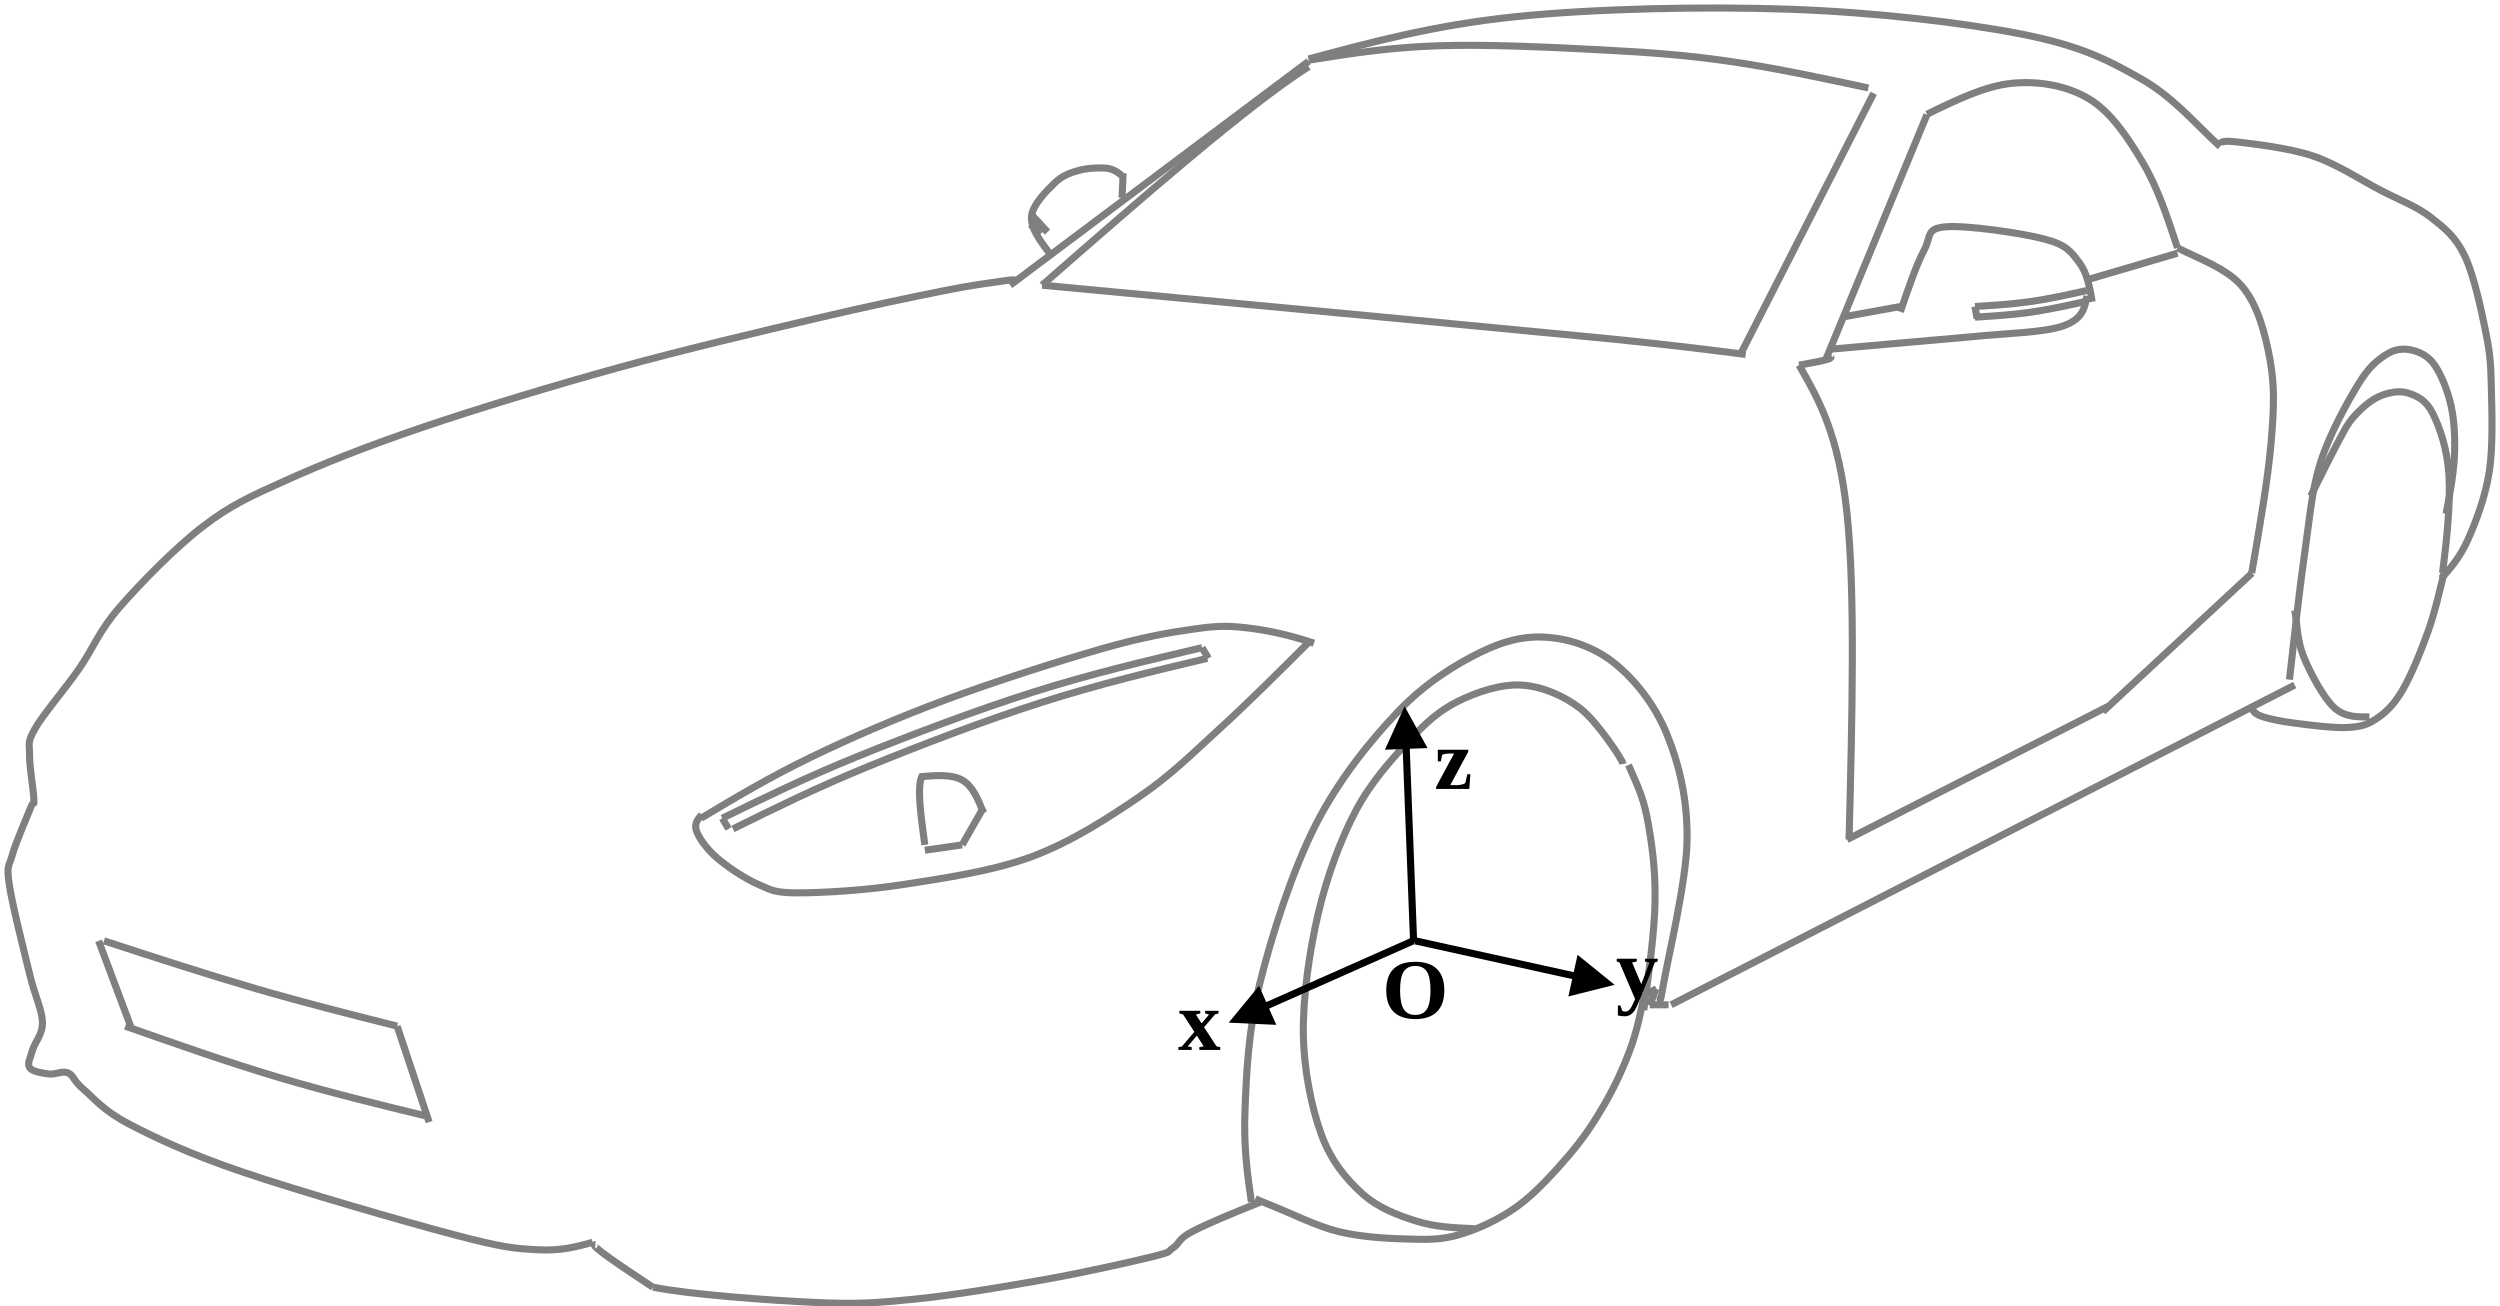
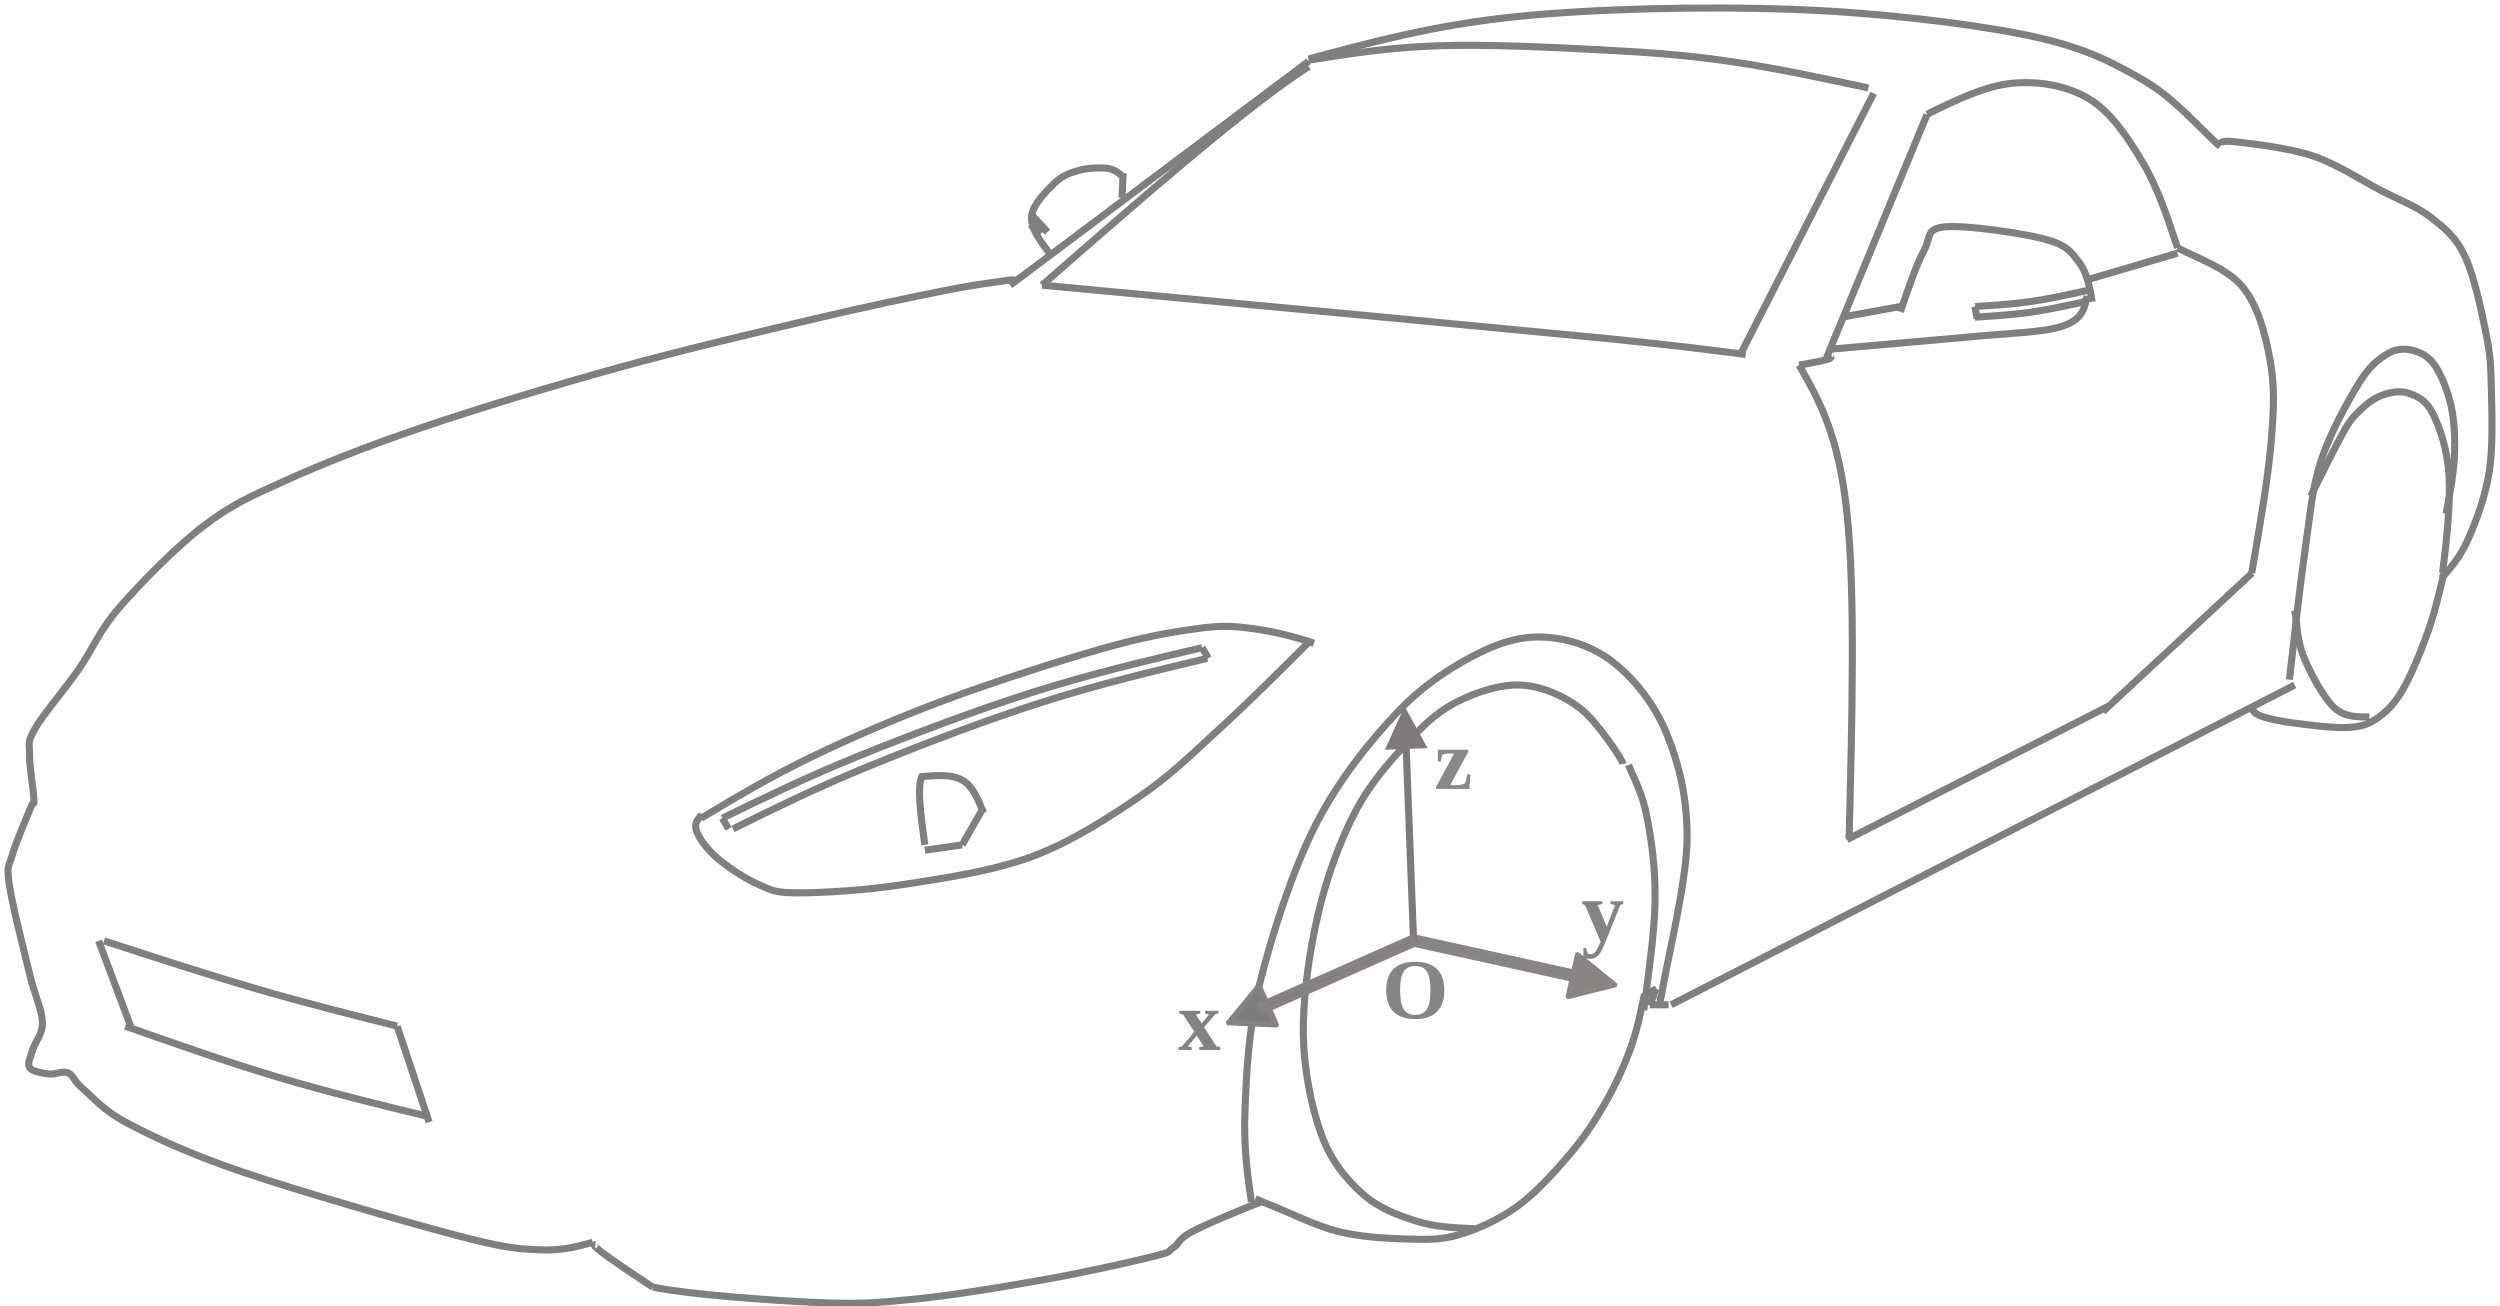
<svg xmlns="http://www.w3.org/2000/svg" width="100%" height="100%" viewBox="0 0 469 245" version="1.1" xml:space="preserve" style="fill-rule:evenodd;clip-rule:evenodd;stroke-miterlimit:8;">
  <g transform="matrix(1,0,0,1,-540,-350)">
    <path d="M651.178,583.061C648.216,583.877 645.253,584.693 640.936,584.46C636.618,584.227 634.51,584.093 625.272,581.662C616.035,579.23 595.685,573.334 585.511,569.87C575.336,566.405 569.211,563.474 564.224,560.876C559.237,558.277 557.497,555.879 555.589,554.28C553.681,552.681 553.849,551.749 552.778,551.282C551.706,550.816 550.368,551.649 549.163,551.482C547.958,551.316 546.05,551.049 545.548,550.283C545.046,549.517 545.749,548.318 546.151,546.885C546.552,545.453 548.058,544.054 547.958,541.689C547.858,539.324 546.586,536.992 545.548,532.695C544.511,528.398 542.268,519.637 541.733,515.906C541.197,512.175 541.666,512.708 542.335,510.31C543.004,507.912 545.08,503.248 545.749,501.516C546.418,499.784 546.385,501.549 546.351,499.917C546.318,498.285 545.515,493.921 545.548,491.723C545.582,489.524 545.013,489.424 546.552,486.726C548.092,484.028 552.142,479.331 554.786,475.534C557.43,471.736 558.534,468.405 562.417,463.942C566.299,459.478 572.893,452.716 578.08,448.752C583.268,444.788 586.682,443.256 593.543,440.158C600.404,437.06 608.839,433.695 619.248,430.165C629.657,426.634 643.714,422.37 655.997,418.972C668.28,415.574 682.806,412.177 692.947,409.778C703.089,407.38 711.054,405.748 716.845,404.582C722.635,403.416 725.413,403.116 727.689,402.783C729.965,402.45 730.065,402.45 730.5,402.583" style="fill:none;stroke:rgb(127,127,127);stroke-width:1.33px;" />
    <path d="M776.5,575.5C772.126,577.206 766.416,579.594 763.678,581.027C760.939,582.46 761.307,583.313 760.071,584.097C758.836,584.882 760.272,584.745 756.265,585.735C752.258,586.724 743.476,588.703 736.029,590.033C728.583,591.364 718.799,593.001 711.586,593.718C704.374,594.434 700.934,594.707 692.753,594.332C684.572,593.957 669.078,592.831 662.5,591.466" style="fill:none;stroke:rgb(127,127,127);stroke-width:1.33px;" />
    <path d="M662.5,591.5C656.401,587.448 650.303,583.397 651.703,583.502" style="fill:none;stroke:rgb(127,127,127);stroke-width:1.33px;" />
    <path d="M848.5,536.5C847.817,539.864 847.133,543.228 845.9,546.641C844.667,550.055 843,553.667 841.1,556.981C839.2,560.295 837.233,563.311 834.5,566.526C831.767,569.74 828.167,573.751 824.7,576.269C821.233,578.788 817.2,580.611 813.7,581.638C810.2,582.666 807.467,582.533 803.7,582.434C799.933,582.334 795.167,582.036 791.1,581.042C787.033,580.047 781.9,577.495 779.3,576.468C776.7,575.441 776.1,575.159 775.5,574.877" style="fill:none;stroke:rgb(127,127,127);stroke-width:1.33px;" />
    <path d="M853.5,538.5L970.5,478.5" style="fill:none;stroke:rgb(127,127,127);stroke-width:1.33px;" />
    <g transform="matrix(1,0,0,-1,848.5,536.64)">
      <path d="M0,0L2.26,1.14" style="fill:none;stroke:rgb(127,127,127);stroke-width:1.33px;" />
    </g>
    <g transform="matrix(-1,-8.74228e-08,-8.74228e-08,1,853.03,538.5)">
      <path d="M0,0L3.53,0" style="fill:none;stroke:rgb(127,127,127);stroke-width:1.33px;" />
    </g>
    <g transform="matrix(1,0,0,-1,849.5,538.64)">
      <path d="M0,0L1.13,3.14" style="fill:none;stroke:rgb(127,127,127);stroke-width:1.33px;" />
    </g>
    <path d="M998.5,457.5C997.556,461.374 996.781,464.879 995.466,468.569C994.152,472.259 992.23,476.921 990.612,479.638C988.994,482.355 987.478,483.73 985.758,484.871C984.039,486.011 982.826,486.347 980.298,486.481C977.77,486.615 973.219,486.011 970.59,485.676C967.961,485.34 965.871,484.904 964.523,484.468C963.174,484.032 962.837,483.546 962.5,483.06" style="fill:none;stroke:rgb(127,127,127);stroke-width:1.33px;" />
    <path d="M998.006,458.5C999.752,456.529 1001.5,454.557 1002.99,451.221C1004.49,447.885 1006.25,443.201 1006.99,438.483C1007.72,433.766 1007.48,427.228 1007.38,422.915C1007.28,418.602 1007.22,416.748 1006.39,412.603C1005.56,408.459 1004.13,401.685 1002.4,398.046C1000.67,394.407 998.638,392.823 996.01,390.767C993.383,388.712 990.323,387.633 986.632,385.712C982.94,383.792 978.384,380.759 973.861,379.242C969.338,377.726 962.387,376.951 959.493,376.614C956.6,376.277 956.55,376.749 956.5,377.221" style="fill:none;stroke:rgb(127,127,127);stroke-width:1.33px;" />
    <path d="M736.869,397.5C735.108,395.157 733.346,392.814 733.511,390.618C733.675,388.423 736.375,385.769 737.857,384.327C739.338,382.885 740.754,382.426 742.401,381.967C744.047,381.509 746.384,381.41 747.734,381.574C749.084,381.738 750.105,382.688 750.5,382.95" style="fill:none;stroke:rgb(127,127,127);stroke-width:1.33px;" />
    <path d="M816.61,580.5C812.948,580.35 809.286,580.2 805.774,579.1C802.263,578.001 798.518,576.601 795.541,573.902C792.565,571.202 789.756,567.903 787.917,562.904C786.077,557.905 784.606,550.84 784.506,543.909C784.405,536.977 785.676,528.279 787.315,521.314C788.953,514.349 791.495,507.517 794.337,502.118C797.18,496.72 801.16,492.354 804.37,488.922C807.58,485.489 810.088,483.256 813.6,481.523C817.111,479.79 821.626,478.291 825.438,478.524C829.251,478.757 833.297,480.457 836.474,482.923C839.651,485.389 844.316,492.437 844.5,493.321" style="fill:none;stroke:rgb(127,127,127);stroke-width:1.33px;" />
    <path d="M848.38,539.5C849.324,532.304 850.396,524.974 850.492,518.921C850.588,512.868 849.788,507.421 848.956,503.184C848.124,498.947 846.716,496.409 845.5,493.5" style="fill:none;stroke:rgb(127,127,127);stroke-width:1.33px;" />
    <path d="M774.761,575.5C774.025,570.383 773.289,565.266 773.556,558.41C773.824,551.554 774.159,543.307 776.368,534.365C778.577,525.423 782.493,513.235 786.811,504.756C791.128,496.277 797.119,488.891 802.274,483.493C807.428,478.094 813.018,474.683 817.737,472.365C822.456,470.046 826.372,469.218 830.59,469.582C834.807,469.947 839.359,471.537 843.041,474.55C846.722,477.564 850.438,482.168 852.68,487.666C854.923,493.164 856.596,499.722 856.496,507.538C856.396,515.354 852.915,529.662 852.078,534.564C851.241,539.466 851.475,536.948 851.475,536.948" style="fill:none;stroke:rgb(127,127,127);stroke-width:1.33px;" />
    <path d="M984.5,484.5C982.544,484.484 979.971,484.66 977.912,482.769C975.853,480.878 973.382,476.199 972.147,473.154C970.912,470.109 970.912,466.744 970.5,464.5" style="fill:none;stroke:rgb(127,127,127);stroke-width:1.33px;" />
    <path d="M969.5,477.5C970.479,468.742 971.458,459.984 972.437,453.17C973.416,446.356 973.71,441.802 975.374,436.617C977.038,431.432 980.367,425.416 982.423,422.059C984.479,418.702 986.045,417.539 987.709,416.475C989.373,415.411 990.907,415.345 992.408,415.677C993.909,416.01 995.476,416.708 996.716,418.469C997.956,420.231 999.228,423.355 999.848,426.247C1000.47,429.139 1000.6,432.463 1000.44,435.82C1000.27,439.177 999.343,444.179 998.869,446.389" style="fill:none;stroke:rgb(127,127,127);stroke-width:1.33px;" />
    <path d="M998.221,457.5C999.058,450.96 999.728,444.183 999.427,439.201C999.125,434.22 997.685,430.188 996.412,427.612C995.139,425.037 993.464,424.291 991.789,423.749C990.115,423.207 988.071,423.614 986.363,424.359C984.655,425.105 982.879,426.697 981.539,428.222C980.199,429.747 979.664,431.035 978.324,433.508C976.984,435.982 974.639,440.845 973.5,443.064" style="fill:none;stroke:rgb(127,127,127);stroke-width:1.33px;" />
    <path d="M886.5,507.5L935.5,482.5" style="fill:none;stroke:rgb(127,127,127);stroke-width:1.33px;" />
    <path d="M934.5,483.5L962.5,457.5" style="fill:none;stroke:rgb(127,127,127);stroke-width:1.33px;" />
    <path d="M962.423,457.5C963.949,448.654 965.475,439.807 966.047,433.14C966.619,426.472 966.746,422.379 965.856,417.494C964.966,412.608 963.599,407.327 960.707,403.828C957.814,400.329 952.362,398.497 948.5,396.5" style="fill:none;stroke:rgb(127,127,127);stroke-width:1.33px;" />
    <path d="M948.5,396.5C946.659,390.901 944.818,385.302 942.073,380.656C939.328,376.01 936.114,371.129 932.03,368.622C927.946,366.115 922.657,365.146 917.568,365.614C912.48,366.082 906.99,368.756 901.5,371.43" style="fill:none;stroke:rgb(127,127,127);stroke-width:1.33px;" />
    <path d="M882.5,417.5L901.5,371.5" style="fill:none;stroke:rgb(127,127,127);stroke-width:1.33px;" />
    <path d="M883.5,415.5L909.5,413.208C916.767,412.479 923.433,412.41 927.1,411.125C930.767,409.84 931.133,407.67 931.5,405.5" style="fill:none;stroke:rgb(127,127,127);stroke-width:1.33px;" />
    <path d="M896.5,408.5C898.017,404.058 899.534,399.616 900.95,396.958C902.365,394.299 901.219,392.9 904.994,392.551C908.77,392.201 919.421,393.74 923.601,394.859C927.781,395.978 928.59,397.307 930.073,399.266C931.556,401.225 932.028,403.918 932.5,406.611" style="fill:none;stroke:rgb(127,127,127);stroke-width:1.33px;" />
    <path d="M931.5,402.5L948.5,397.5" style="fill:none;stroke:rgb(127,127,127);stroke-width:1.33px;" />
    <path d="M735.5,403.5C754.7,386.717 773.9,369.933 785.5,362.5" style="fill:none;stroke:rgb(127,127,127);stroke-width:1.33px;" />
    <path d="M785.5,361.291C793.517,360.021 800.533,358.911 809.7,358.59C818.867,358.268 831.4,358.879 840.5,359.361C849.6,359.844 855.967,360.294 864.3,361.484C872.633,362.673 881.567,364.587 890.5,366.5" style="fill:none;stroke:rgb(127,127,127);stroke-width:1.33px;" />
    <path d="M866.5,416.5L891.5,367.5" style="fill:none;stroke:rgb(127,127,127);stroke-width:1.33px;" />
    <path d="M729.5,403.5L785.5,361.5" style="fill:none;stroke:rgb(127,127,127);stroke-width:1.33px;" />
    <path d="M956.5,377.5C951.634,373.052 947.764,368.233 941.552,364.715C935.341,361.198 930.226,358.56 919.231,356.395C908.236,354.23 891.428,352.269 875.584,351.727C859.74,351.186 839.178,351.592 824.164,353.148C809.15,354.704 797.325,357.883 785.5,361.062" style="fill:none;stroke:rgb(127,127,127);stroke-width:1.33px;" />
    <g transform="matrix(-1,-8.74228e-08,-8.74228e-08,1,750.7,382.5)">
      <path d="M0,0L0.2,4.6" style="fill:none;stroke:rgb(127,127,127);stroke-width:1.33px;" />
    </g>
    <path d="M910.5,407.5C913.95,407.288 917.4,407.077 920.9,406.577C924.4,406.077 927.95,405.289 931.5,404.5" style="fill:none;stroke:rgb(127,127,127);stroke-width:1.33px;" />
    <path d="M910.5,409.5C913.95,409.288 917.4,409.077 920.9,408.577C924.4,408.077 927.95,407.289 931.5,406.5" style="fill:none;stroke:rgb(127,127,127);stroke-width:1.33px;" />
    <path d="M736.436,393.455L733.563,390.335" style="fill:none;stroke:rgb(127,127,127);stroke-width:1.33px;" />
    <path d="M733.5,390.5L736.5,393.554" style="fill:none;stroke:rgb(127,127,127);stroke-width:1.33px;" />
    <path d="M671.5,503.5C677.956,499.642 684.411,495.784 692.064,492.079C699.718,488.374 708.303,484.669 717.42,481.27C726.538,477.871 739.016,473.894 746.769,471.685C754.522,469.475 759.38,468.659 763.939,468.014C768.498,467.368 770.362,467.368 774.122,467.81C777.882,468.251 782.108,469.169 786.5,470.665" style="fill:none;stroke:rgb(127,127,127);stroke-width:1.33px;" />
    <path d="M785.5,470.5C779.867,476.124 774.234,481.748 768.95,486.568C763.666,491.389 759.678,495.406 753.796,499.423C747.913,503.44 741.001,507.926 733.656,510.671C726.312,513.416 717.04,514.755 709.728,515.893C702.417,517.031 694.375,517.5 689.788,517.5C685.202,517.5 684.77,516.998 682.211,515.893C679.652,514.789 676.362,512.546 674.435,510.872C672.507,509.198 671.111,507.19 670.646,505.85C670.181,504.511 670.912,503.674 671.643,502.838" style="fill:none;stroke:rgb(127,127,127);stroke-width:1.33px;" />
    <path d="M886.887,507.5C887.474,484.31 888.061,461.121 886.496,446.287C884.932,431.454 881.216,424.977 877.5,418.5" style="fill:none;stroke:rgb(127,127,127);stroke-width:1.33px;" />
    <path d="M877.5,418.5C879.761,418.095 882.023,417.691 883.009,417.357C883.995,417.024 883.145,416.691 883.417,416.5" style="fill:none;stroke:rgb(127,127,127);stroke-width:1.33px;" />
    <path d="M885.5,409.5L896.5,407.5" style="fill:none;stroke:rgb(127,127,127);stroke-width:1.33px;" />
    <path d="M735.5,403.5L798.386,409.391L842.989,413.656C854.508,414.841 861.004,415.671 867.5,416.5" style="fill:none;stroke:rgb(127,127,127);stroke-width:1.33px;" />
    <path d="M910.5,407.5L910.9,409.755" style="fill:none;stroke:rgb(127,127,127);stroke-width:1.33px;" />
    <path d="M735.074,393.99L733.351,392.118" style="fill:none;stroke:rgb(127,127,127);stroke-width:1.33px;" />
    <path d="M677.5,505.5C685.315,501.643 693.13,497.785 702.786,493.827C712.443,489.869 724.821,485.139 735.44,481.752C746.059,478.364 756.279,475.932 766.5,473.5" style="fill:none;stroke:rgb(127,127,127);stroke-width:1.33px;" />
    <path d="M675.5,503.5C683.403,499.643 691.305,495.785 701.071,491.827C710.836,487.869 723.352,483.139 734.091,479.752C744.829,476.364 755.164,473.932 765.5,471.5" style="fill:none;stroke:rgb(127,127,127);stroke-width:1.33px;" />
    <path d="M766.688,473.491L765.5,471.5" style="fill:none;stroke:rgb(127,127,127);stroke-width:1.33px;" />
    <path d="M676.688,505.491L675.5,503.5" style="fill:none;stroke:rgb(127,127,127);stroke-width:1.33px;" />
    <path d="M713.5,508.5C712.728,502.922 711.956,497.343 713.025,495.5" style="fill:none;stroke:rgb(127,127,127);stroke-width:1.33px;" />
    <path d="M713.5,509.5L720.5,508.5" style="fill:none;stroke:rgb(127,127,127);stroke-width:1.33px;" />
    <path d="M720.5,508.5L724.5,501.5" style="fill:none;stroke:rgb(127,127,127);stroke-width:1.33px;" />
    <path d="M724.5,502.5C723.5,499.984 722.5,497.467 720.5,496.337C718.5,495.207 715.5,495.464 712.5,495.721" style="fill:none;stroke:rgb(127,127,127);stroke-width:1.33px;" />
    <path d="M620.5,560.5L614.5,542.5" style="fill:none;stroke:rgb(127,127,127);stroke-width:1.33px;" />
    <path d="M564.5,542.5L558.5,526.5" style="fill:none;stroke:rgb(127,127,127);stroke-width:1.33px;" />
    <path d="M559.5,526.5C569.217,529.667 578.933,532.833 588.1,535.5C597.267,538.167 605.883,540.333 614.5,542.5" style="fill:none;stroke:rgb(127,127,127);stroke-width:1.33px;" />
    <path d="M563.5,542.5C573.1,545.883 582.701,549.267 592.201,552.1C601.701,554.933 611.1,557.217 620.5,559.5" style="fill:none;stroke:rgb(127,127,127);stroke-width:1.33px;" />
-     <path d="M805.644,525.849L836.534,532.663L836.246,533.965L805.356,527.151L805.644,525.849ZM835.95,529.121L842.9,534.75L834.226,536.933L835.95,529.121Z" style="fill-rule:nonzero;" />
-     <path d="M804.534,526.859L803.089,489.187L804.422,489.136L805.866,526.808L804.534,526.859ZM799.81,490.647L803.5,482.5L807.804,490.341L799.81,490.647Z" style="fill-rule:nonzero;" />
+     <path d="M805.644,525.849L836.534,532.663L836.246,533.965L805.356,527.151L805.644,525.849ZM835.95,529.121L842.9,534.75L834.226,536.933L835.95,529.121Z" style="fill:rgb(134,131,131);fill-rule:nonzero;stroke:rgb(138,133,133);stroke-width:1px;stroke-linejoin:round;stroke-miterlimit:2;" />
+     <path d="M804.534,526.859L803.089,489.187L804.422,489.136L805.866,526.808L804.534,526.859ZM799.81,490.647L803.5,482.5L807.804,490.341L799.81,490.647Z" style="fill:rgb(127,122,122);fill-rule:nonzero;" />
    <g transform="matrix(-1,-8.74228e-08,-8.74228e-08,1,805.1,526.5)">
-       <path d="M0.27,-0.609L28.776,12.037L28.236,13.256L-0.27,0.609L0.27,-0.609ZM28.909,8.449L34.6,15.35L25.665,15.762L28.909,8.449Z" style="fill-rule:nonzero;" />
+       <path d="M0.27,-0.609L28.776,12.037L28.236,13.256L-0.27,0.609L0.27,-0.609ZM28.909,8.449L34.6,15.35L25.665,15.762L28.909,8.449Z" style="fill:rgb(126,125,125);fill-rule:nonzero;stroke:rgb(135,130,130);stroke-width:1px;stroke-linejoin:round;stroke-miterlimit:2;" />
    </g>
    <g transform="matrix(1,0,0,1,734.057,548)">
      <g transform="matrix(1,0,0,1,26.9397,-1.03616)">
-         <text x="0px" y="0px" style="font-family:'TimesNewRomanPS-BoldMT', 'Times New Roman', serif;font-weight:700;font-size:16px;">x</text>
+         <text x="0px" y="0px" style="font-family:'TimesNewRomanPS-BoldMT', 'Times New Roman', serif;font-weight:700;font-size:16px;fill:rgb(132,129,129);">x</text>
      </g>
      <g transform="matrix(1,0,0,1,75.0382,-50)">
-         <text x="0px" y="0px" style="font-family:'TimesNewRomanPS-BoldMT', 'Times New Roman', serif;font-weight:700;font-size:16px;">z</text>
+         <text x="0px" y="0px" style="font-family:'TimesNewRomanPS-BoldMT', 'Times New Roman', serif;font-weight:700;font-size:16px;fill:rgb(138,137,137);">z</text>
      </g>
      <g transform="matrix(1,0,0,1,65.2252,-6.97349)">
-         <text x="0px" y="0px" style="font-family:'TimesNewRomanPS-BoldMT', 'Times New Roman', serif;font-weight:700;font-size:16px;">O</text>
+         <text x="0px" y="0px" style="font-family:'TimesNewRomanPS-BoldMT', 'Times New Roman', serif;font-weight:700;font-size:16px;fill:rgb(135,133,133);">O</text>
      </g>
    </g>
-     <g transform="matrix(1,0,0,1,843.14,537.2)">
-       <text x="0px" y="0px" style="font-family:'TimesNewRomanPS-BoldMT', 'Times New Roman', serif;font-weight:700;font-size:16px;">y</text>
+     <g transform="matrix(1,0,0,1,836.674,526.424)">
+       <text x="0px" y="0px" style="font-family:'TimesNewRomanPS-BoldMT', 'Times New Roman', serif;font-weight:700;font-size:16px;fill:rgb(134,131,131);">y</text>
    </g>
  </g>
</svg>
